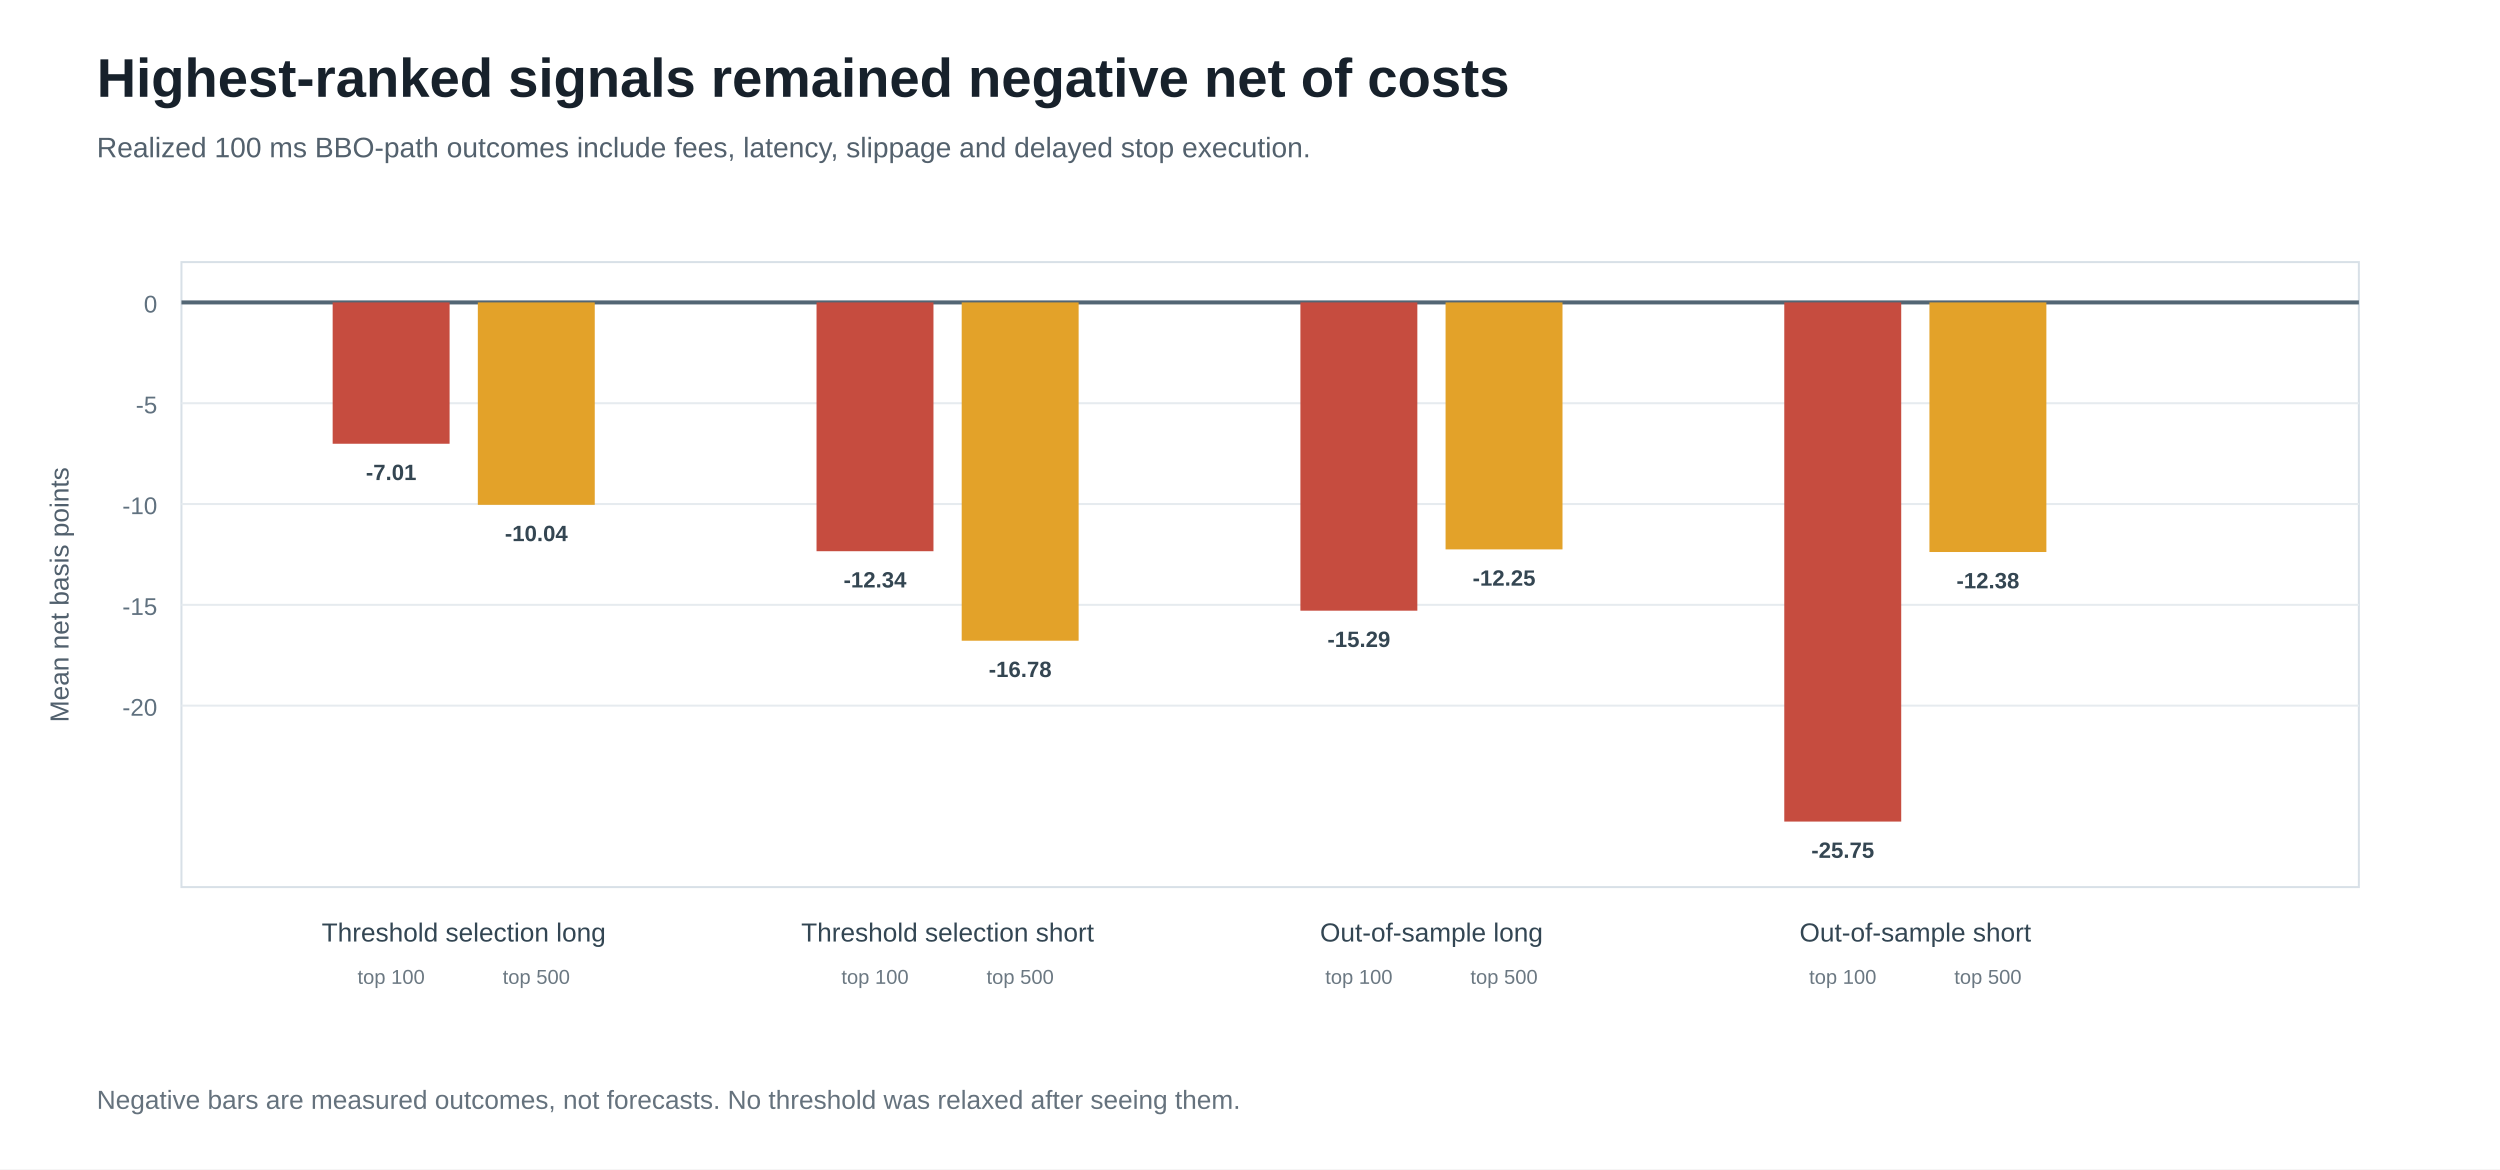
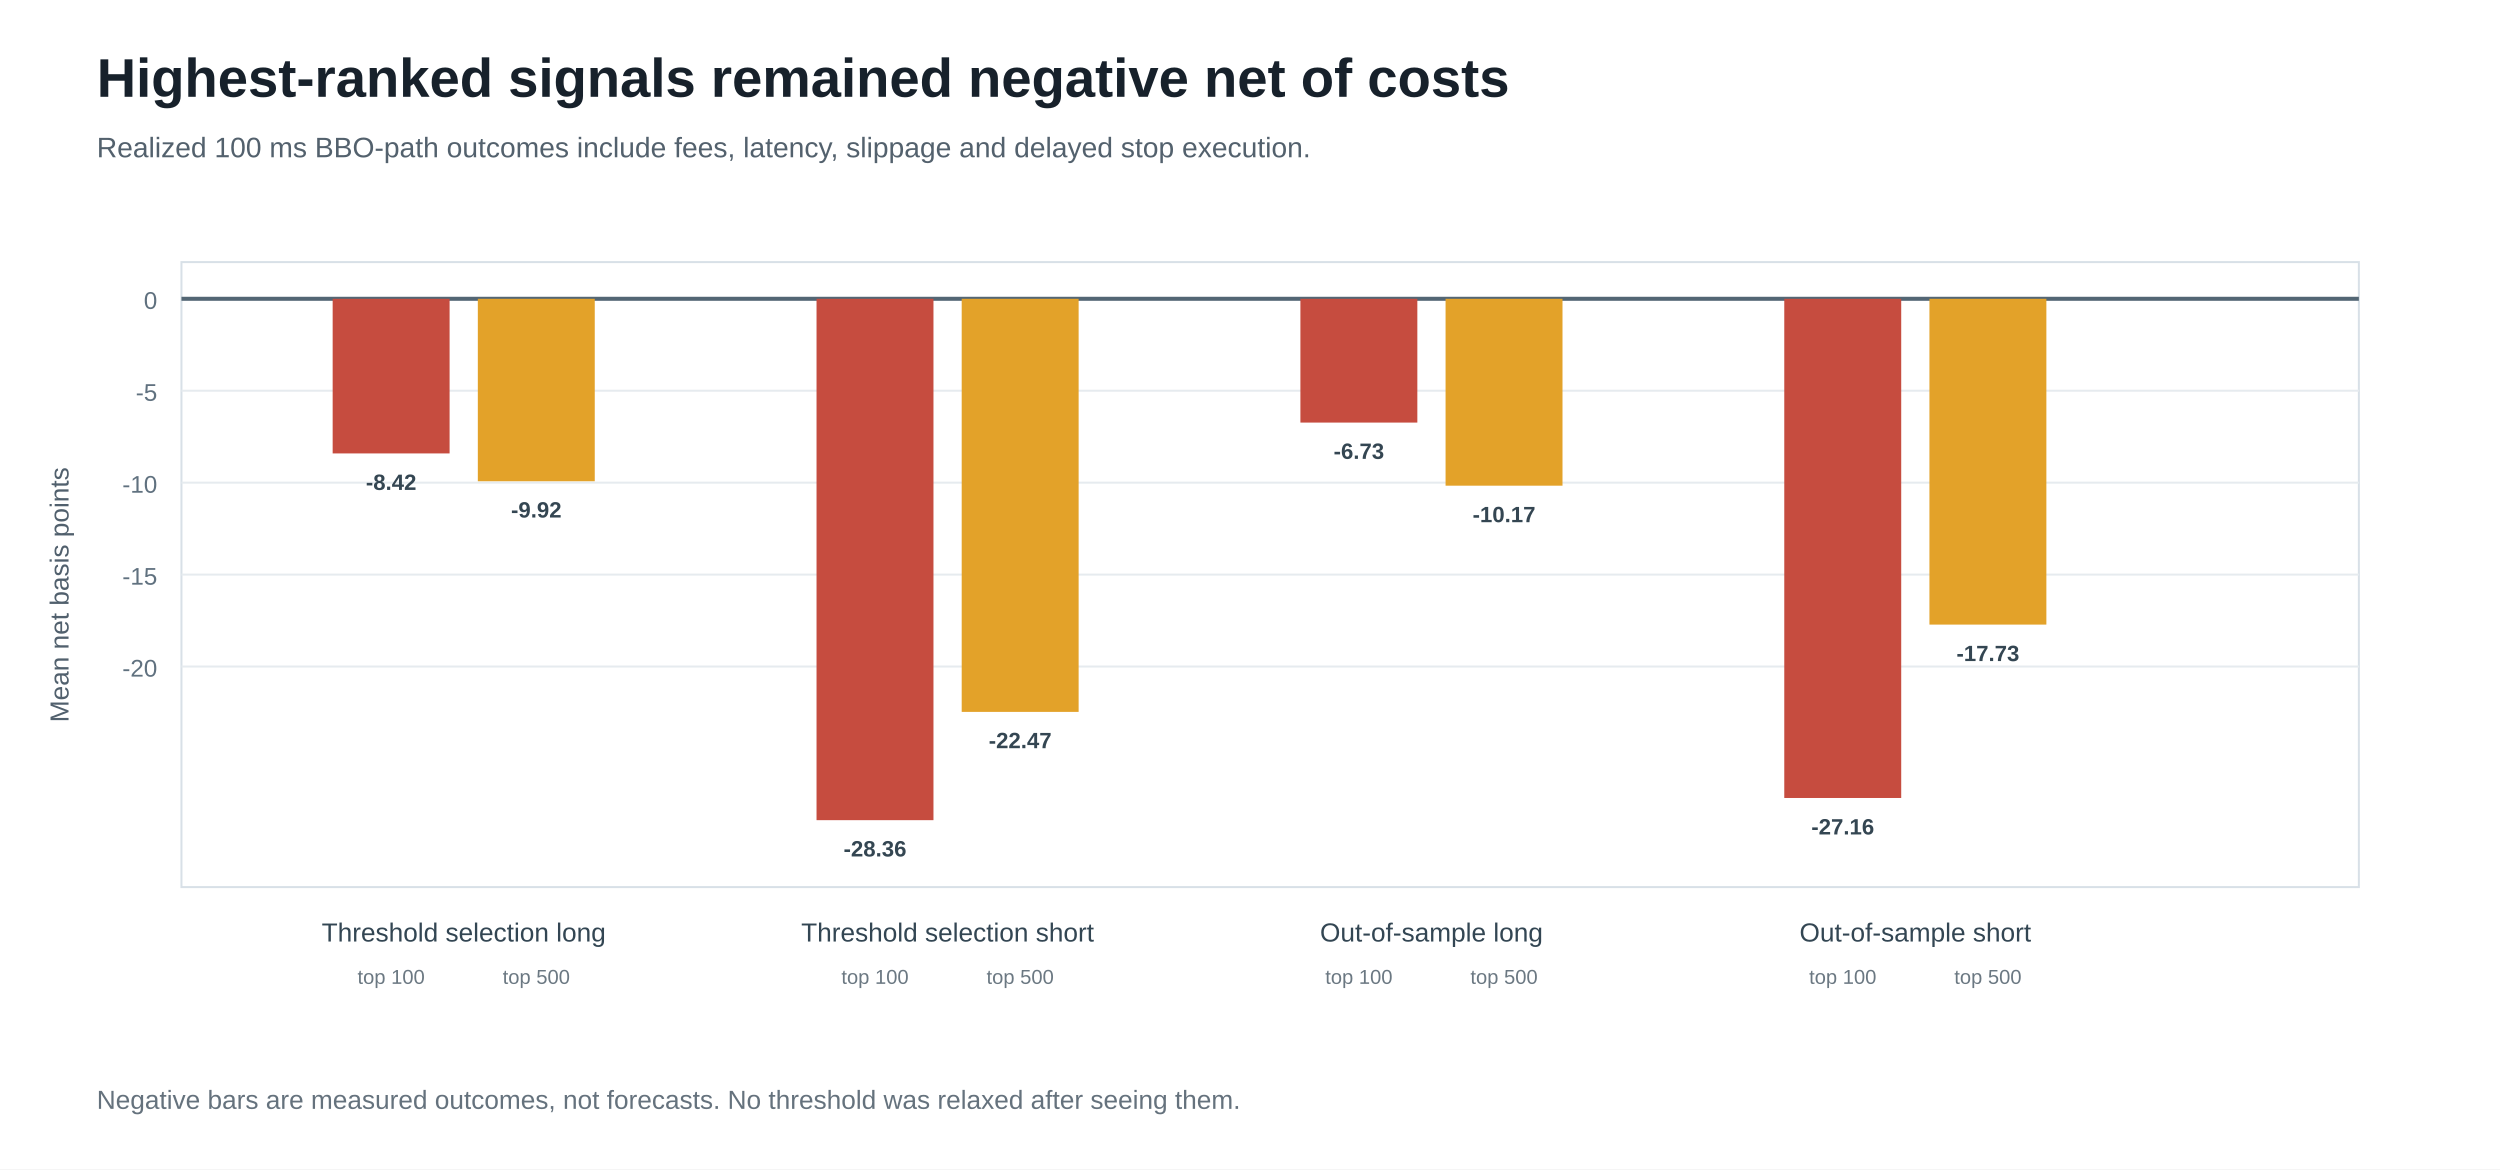
<svg xmlns="http://www.w3.org/2000/svg" width="1240" height="580" viewBox="0 0 1240 580" role="img" aria-labelledby="title desc">
  <rect width="100%" height="100%" fill="#ffffff" />
  <text x="48" y="48" font-family="Segoe UI, Arial, sans-serif" font-size="27" font-weight="700" fill="#17212b">Highest-ranked signals remained negative net of costs</text>
  <text x="48" y="78" font-family="Segoe UI, Arial, sans-serif" font-size="14" fill="#53616d">Realized 100 ms BBO-path outcomes include fees, latency, slippage and delayed stop execution.</text>
  <rect x="90" y="130" width="1080" height="310" fill="#ffffff" stroke="#d8e0e7" />
-   <line x1="90" y1="350.0" x2="1170" y2="350.0" stroke="#e6ebef" stroke-width="1" />
-   <text x="78" y="355.0" text-anchor="end" font-family="Segoe UI, Arial, sans-serif" font-size="12" fill="#60717f">-20</text>
-   <line x1="90" y1="300.0" x2="1170" y2="300.0" stroke="#e6ebef" stroke-width="1" />
-   <text x="78" y="305.0" text-anchor="end" font-family="Segoe UI, Arial, sans-serif" font-size="12" fill="#60717f">-15</text>
-   <line x1="90" y1="250.0" x2="1170" y2="250.0" stroke="#e6ebef" stroke-width="1" />
-   <text x="78" y="255.0" text-anchor="end" font-family="Segoe UI, Arial, sans-serif" font-size="12" fill="#60717f">-10</text>
-   <line x1="90" y1="200.0" x2="1170" y2="200.0" stroke="#e6ebef" stroke-width="1" />
-   <text x="78" y="205.0" text-anchor="end" font-family="Segoe UI, Arial, sans-serif" font-size="12" fill="#60717f">-5</text>
-   <line x1="90" y1="150.0" x2="1170" y2="150.0" stroke="#536674" stroke-width="2" />
-   <text x="78" y="155.0" text-anchor="end" font-family="Segoe UI, Arial, sans-serif" font-size="12" fill="#60717f">0</text>
-   <rect x="165.0" y="150.0" width="58" height="70.1" fill="#c64c3f" />
-   <text x="194.0" y="238.1" text-anchor="middle" font-family="Segoe UI, Arial, sans-serif" font-size="11" font-weight="700" fill="#344652">-7.01</text>
+   <line x1="90" y1="330.6" x2="1170" y2="330.6" stroke="#e6ebef" stroke-width="1" />
+   <text x="78" y="335.6" text-anchor="end" font-family="Segoe UI, Arial, sans-serif" font-size="12" fill="#60717f">-20</text>
+   <line x1="90" y1="285.0" x2="1170" y2="285.0" stroke="#e6ebef" stroke-width="1" />
+   <text x="78" y="290.0" text-anchor="end" font-family="Segoe UI, Arial, sans-serif" font-size="12" fill="#60717f">-15</text>
+   <line x1="90" y1="239.4" x2="1170" y2="239.4" stroke="#e6ebef" stroke-width="1" />
+   <text x="78" y="244.4" text-anchor="end" font-family="Segoe UI, Arial, sans-serif" font-size="12" fill="#60717f">-10</text>
+   <line x1="90" y1="193.8" x2="1170" y2="193.8" stroke="#e6ebef" stroke-width="1" />
+   <text x="78" y="198.8" text-anchor="end" font-family="Segoe UI, Arial, sans-serif" font-size="12" fill="#60717f">-5</text>
+   <line x1="90" y1="148.2" x2="1170" y2="148.2" stroke="#536674" stroke-width="2" />
+   <text x="78" y="153.2" text-anchor="end" font-family="Segoe UI, Arial, sans-serif" font-size="12" fill="#60717f">0</text>
+   <rect x="165.0" y="148.2" width="58" height="76.7" fill="#c64c3f" />
+   <text x="194.0" y="243.0" text-anchor="middle" font-family="Segoe UI, Arial, sans-serif" font-size="11" font-weight="700" fill="#344652">-8.42</text>
  <text x="194.0" y="488" text-anchor="middle" font-family="Segoe UI, Arial, sans-serif" font-size="10" fill="#6b7882">top 100</text>
-   <rect x="237.0" y="150.0" width="58" height="100.4" fill="#e3a229" />
-   <text x="266.0" y="268.4" text-anchor="middle" font-family="Segoe UI, Arial, sans-serif" font-size="11" font-weight="700" fill="#344652">-10.04</text>
+   <rect x="237.0" y="148.2" width="58" height="90.5" fill="#e3a229" />
+   <text x="266.0" y="256.7" text-anchor="middle" font-family="Segoe UI, Arial, sans-serif" font-size="11" font-weight="700" fill="#344652">-9.92</text>
  <text x="266.0" y="488" text-anchor="middle" font-family="Segoe UI, Arial, sans-serif" font-size="10" fill="#6b7882">top 500</text>
  <text x="230.0" y="467" text-anchor="middle" font-family="Segoe UI, Arial, sans-serif" font-size="13" fill="#334653">Threshold selection long</text>
-   <rect x="405.0" y="150.0" width="58" height="123.4" fill="#c64c3f" />
-   <text x="434.0" y="291.4" text-anchor="middle" font-family="Segoe UI, Arial, sans-serif" font-size="11" font-weight="700" fill="#344652">-12.34</text>
+   <rect x="405.0" y="148.2" width="58" height="258.6" fill="#c64c3f" />
+   <text x="434.0" y="424.8" text-anchor="middle" font-family="Segoe UI, Arial, sans-serif" font-size="11" font-weight="700" fill="#344652">-28.36</text>
  <text x="434.0" y="488" text-anchor="middle" font-family="Segoe UI, Arial, sans-serif" font-size="10" fill="#6b7882">top 100</text>
-   <rect x="477.0" y="150.0" width="58" height="167.8" fill="#e3a229" />
-   <text x="506.0" y="335.8" text-anchor="middle" font-family="Segoe UI, Arial, sans-serif" font-size="11" font-weight="700" fill="#344652">-16.78</text>
+   <rect x="477.0" y="148.2" width="58" height="204.9" fill="#e3a229" />
+   <text x="506.0" y="371.1" text-anchor="middle" font-family="Segoe UI, Arial, sans-serif" font-size="11" font-weight="700" fill="#344652">-22.47</text>
  <text x="506.0" y="488" text-anchor="middle" font-family="Segoe UI, Arial, sans-serif" font-size="10" fill="#6b7882">top 500</text>
  <text x="470.0" y="467" text-anchor="middle" font-family="Segoe UI, Arial, sans-serif" font-size="13" fill="#334653">Threshold selection short</text>
-   <rect x="645.0" y="150.0" width="58" height="152.9" fill="#c64c3f" />
-   <text x="674.0" y="320.9" text-anchor="middle" font-family="Segoe UI, Arial, sans-serif" font-size="11" font-weight="700" fill="#344652">-15.29</text>
+   <rect x="645.0" y="148.2" width="58" height="61.4" fill="#c64c3f" />
+   <text x="674.0" y="227.6" text-anchor="middle" font-family="Segoe UI, Arial, sans-serif" font-size="11" font-weight="700" fill="#344652">-6.73</text>
  <text x="674.0" y="488" text-anchor="middle" font-family="Segoe UI, Arial, sans-serif" font-size="10" fill="#6b7882">top 100</text>
-   <rect x="717.0" y="150.0" width="58" height="122.5" fill="#e3a229" />
-   <text x="746.0" y="290.5" text-anchor="middle" font-family="Segoe UI, Arial, sans-serif" font-size="11" font-weight="700" fill="#344652">-12.25</text>
+   <rect x="717.0" y="148.2" width="58" height="92.7" fill="#e3a229" />
+   <text x="746.0" y="259.0" text-anchor="middle" font-family="Segoe UI, Arial, sans-serif" font-size="11" font-weight="700" fill="#344652">-10.17</text>
  <text x="746.0" y="488" text-anchor="middle" font-family="Segoe UI, Arial, sans-serif" font-size="10" fill="#6b7882">top 500</text>
  <text x="710.0" y="467" text-anchor="middle" font-family="Segoe UI, Arial, sans-serif" font-size="13" fill="#334653">Out-of-sample long</text>
-   <rect x="885.0" y="150.0" width="58" height="257.5" fill="#c64c3f" />
-   <text x="914.0" y="425.5" text-anchor="middle" font-family="Segoe UI, Arial, sans-serif" font-size="11" font-weight="700" fill="#344652">-25.75</text>
+   <rect x="885.0" y="148.2" width="58" height="247.6" fill="#c64c3f" />
+   <text x="914.0" y="413.9" text-anchor="middle" font-family="Segoe UI, Arial, sans-serif" font-size="11" font-weight="700" fill="#344652">-27.16</text>
  <text x="914.0" y="488" text-anchor="middle" font-family="Segoe UI, Arial, sans-serif" font-size="10" fill="#6b7882">top 100</text>
-   <rect x="957.0" y="150.0" width="58" height="123.8" fill="#e3a229" />
-   <text x="986.0" y="291.8" text-anchor="middle" font-family="Segoe UI, Arial, sans-serif" font-size="11" font-weight="700" fill="#344652">-12.38</text>
+   <rect x="957.0" y="148.2" width="58" height="161.6" fill="#e3a229" />
+   <text x="986.0" y="327.9" text-anchor="middle" font-family="Segoe UI, Arial, sans-serif" font-size="11" font-weight="700" fill="#344652">-17.73</text>
  <text x="986.0" y="488" text-anchor="middle" font-family="Segoe UI, Arial, sans-serif" font-size="10" fill="#6b7882">top 500</text>
  <text x="950.0" y="467" text-anchor="middle" font-family="Segoe UI, Arial, sans-serif" font-size="13" fill="#334653">Out-of-sample short</text>
  <text x="34" y="295" transform="rotate(-90 34 295)" text-anchor="middle" font-family="Segoe UI, Arial, sans-serif" font-size="13" fill="#51606d">Mean net basis points</text>
  <text x="48" y="550" font-family="Segoe UI, Arial, sans-serif" font-size="13" fill="#65727d">Negative bars are measured outcomes, not forecasts. No threshold was relaxed after seeing them.</text>
</svg>
